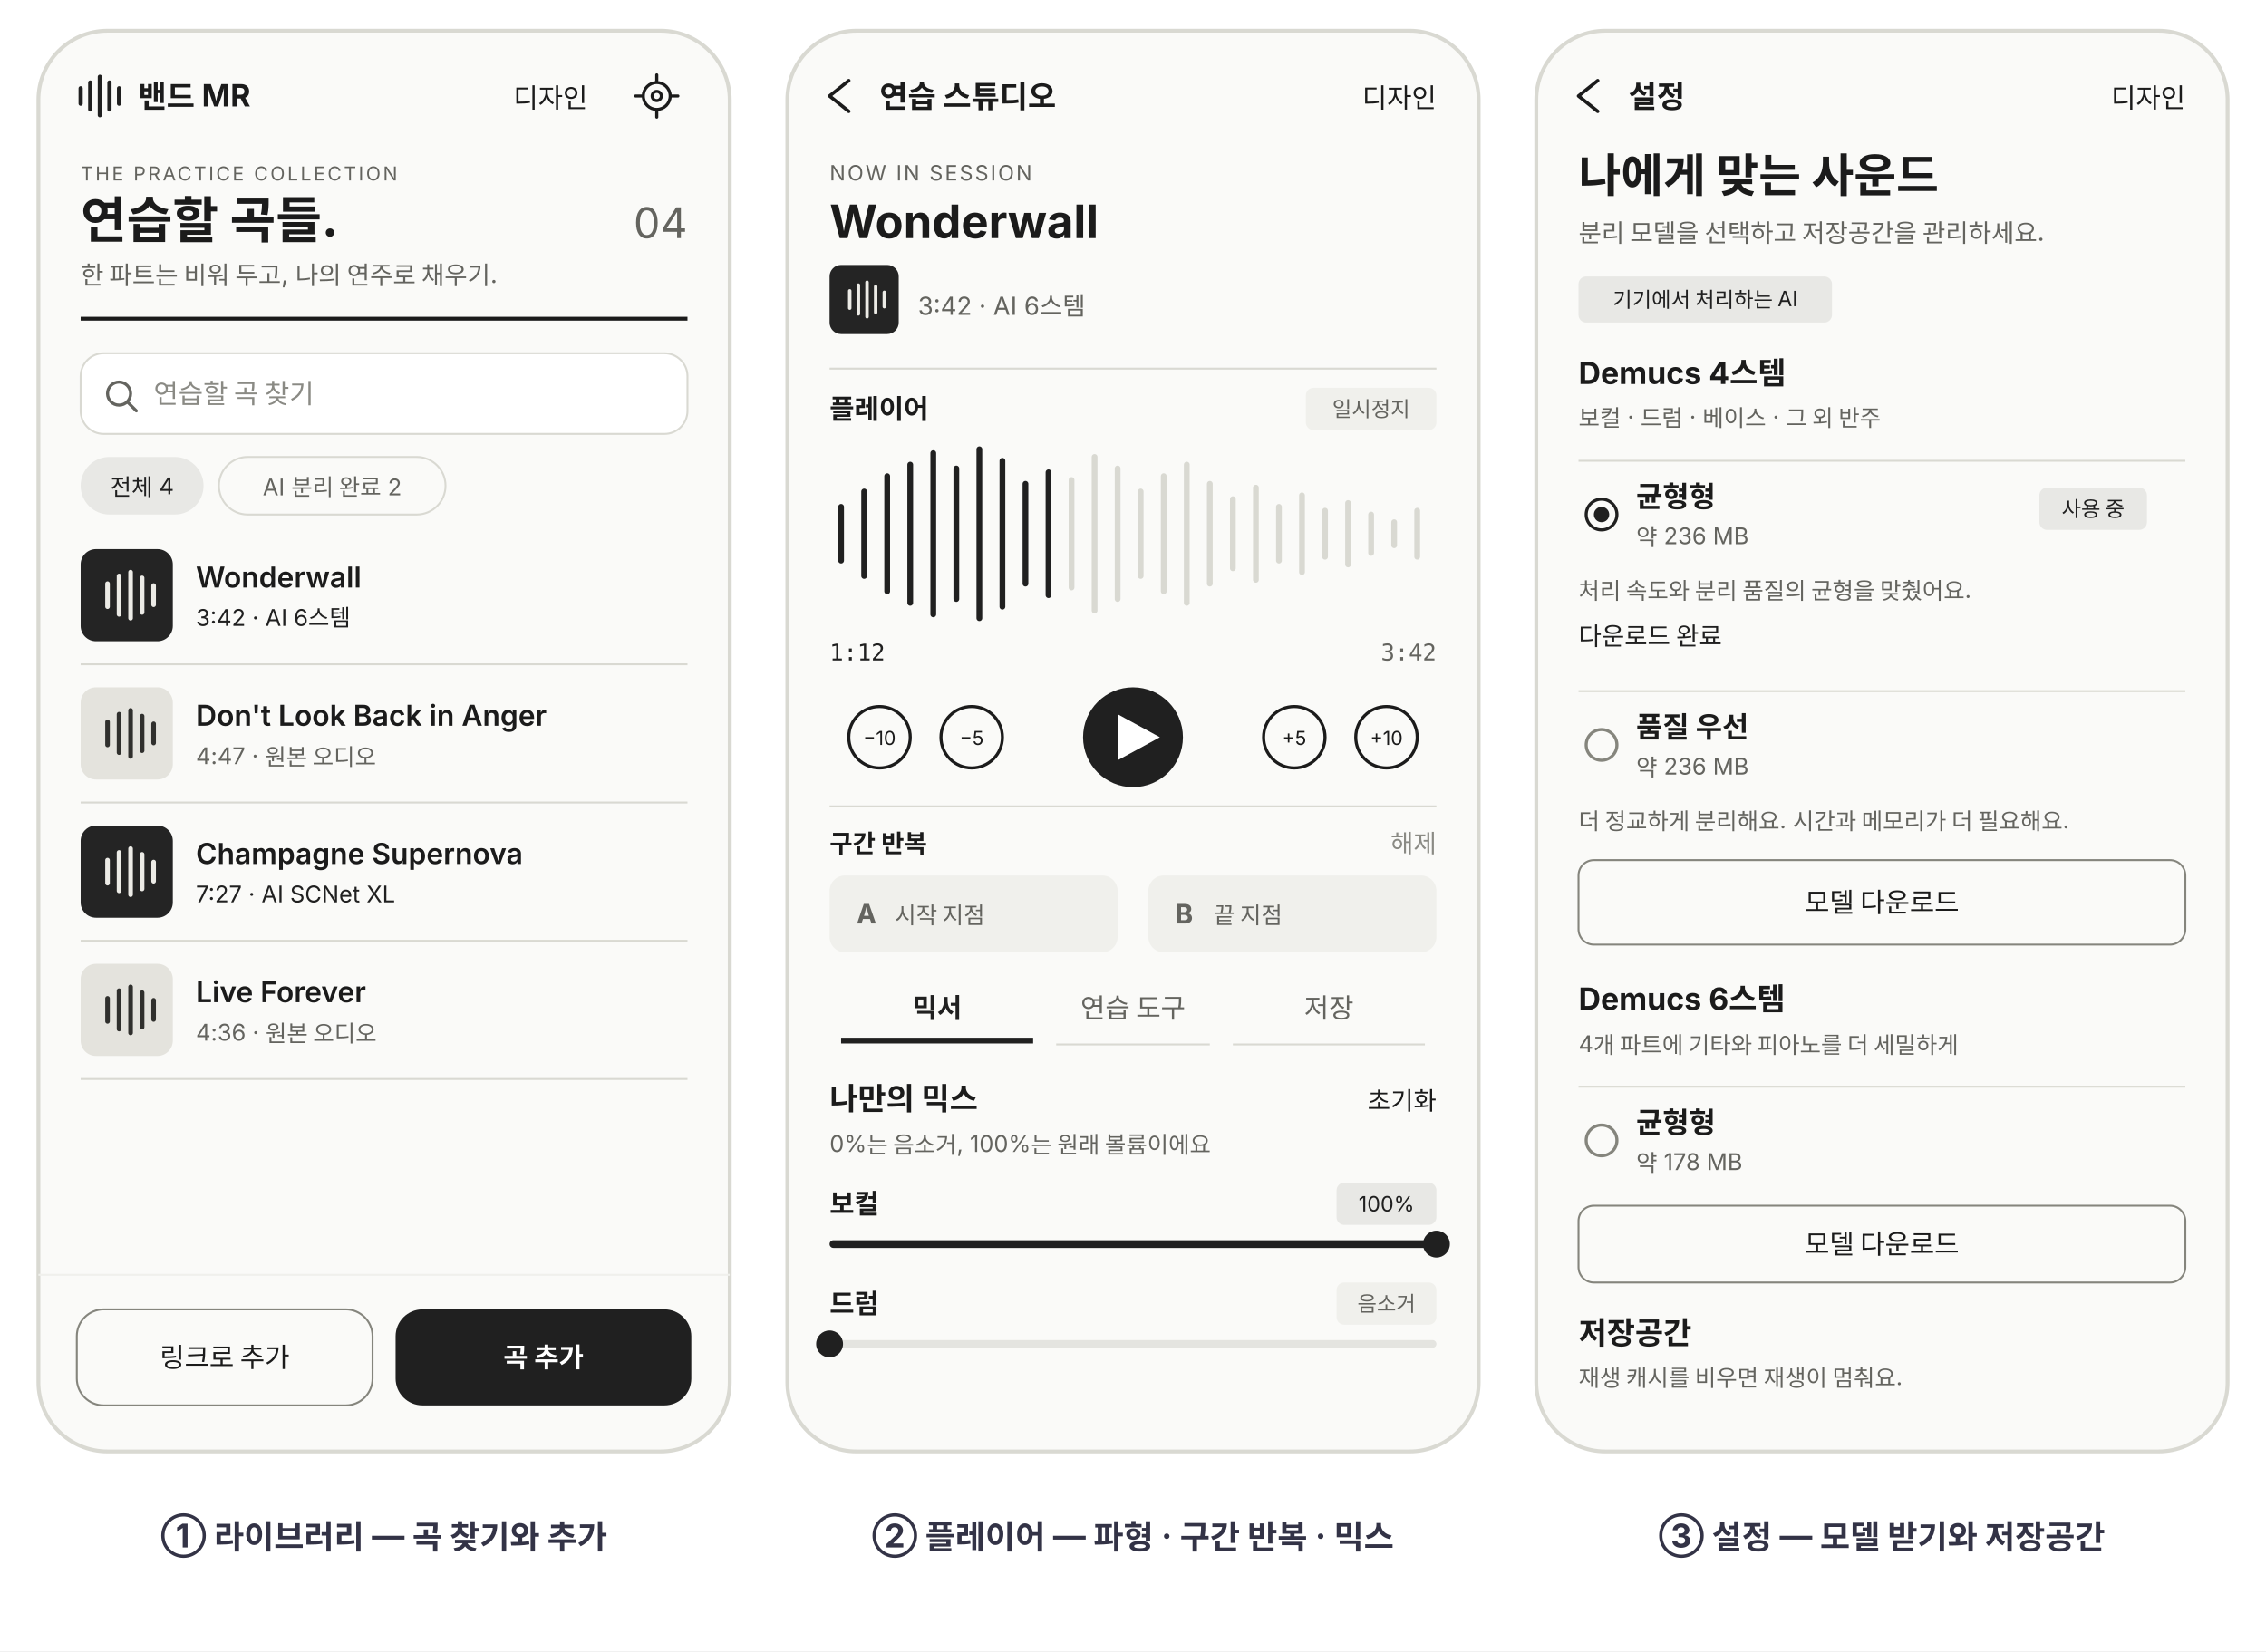
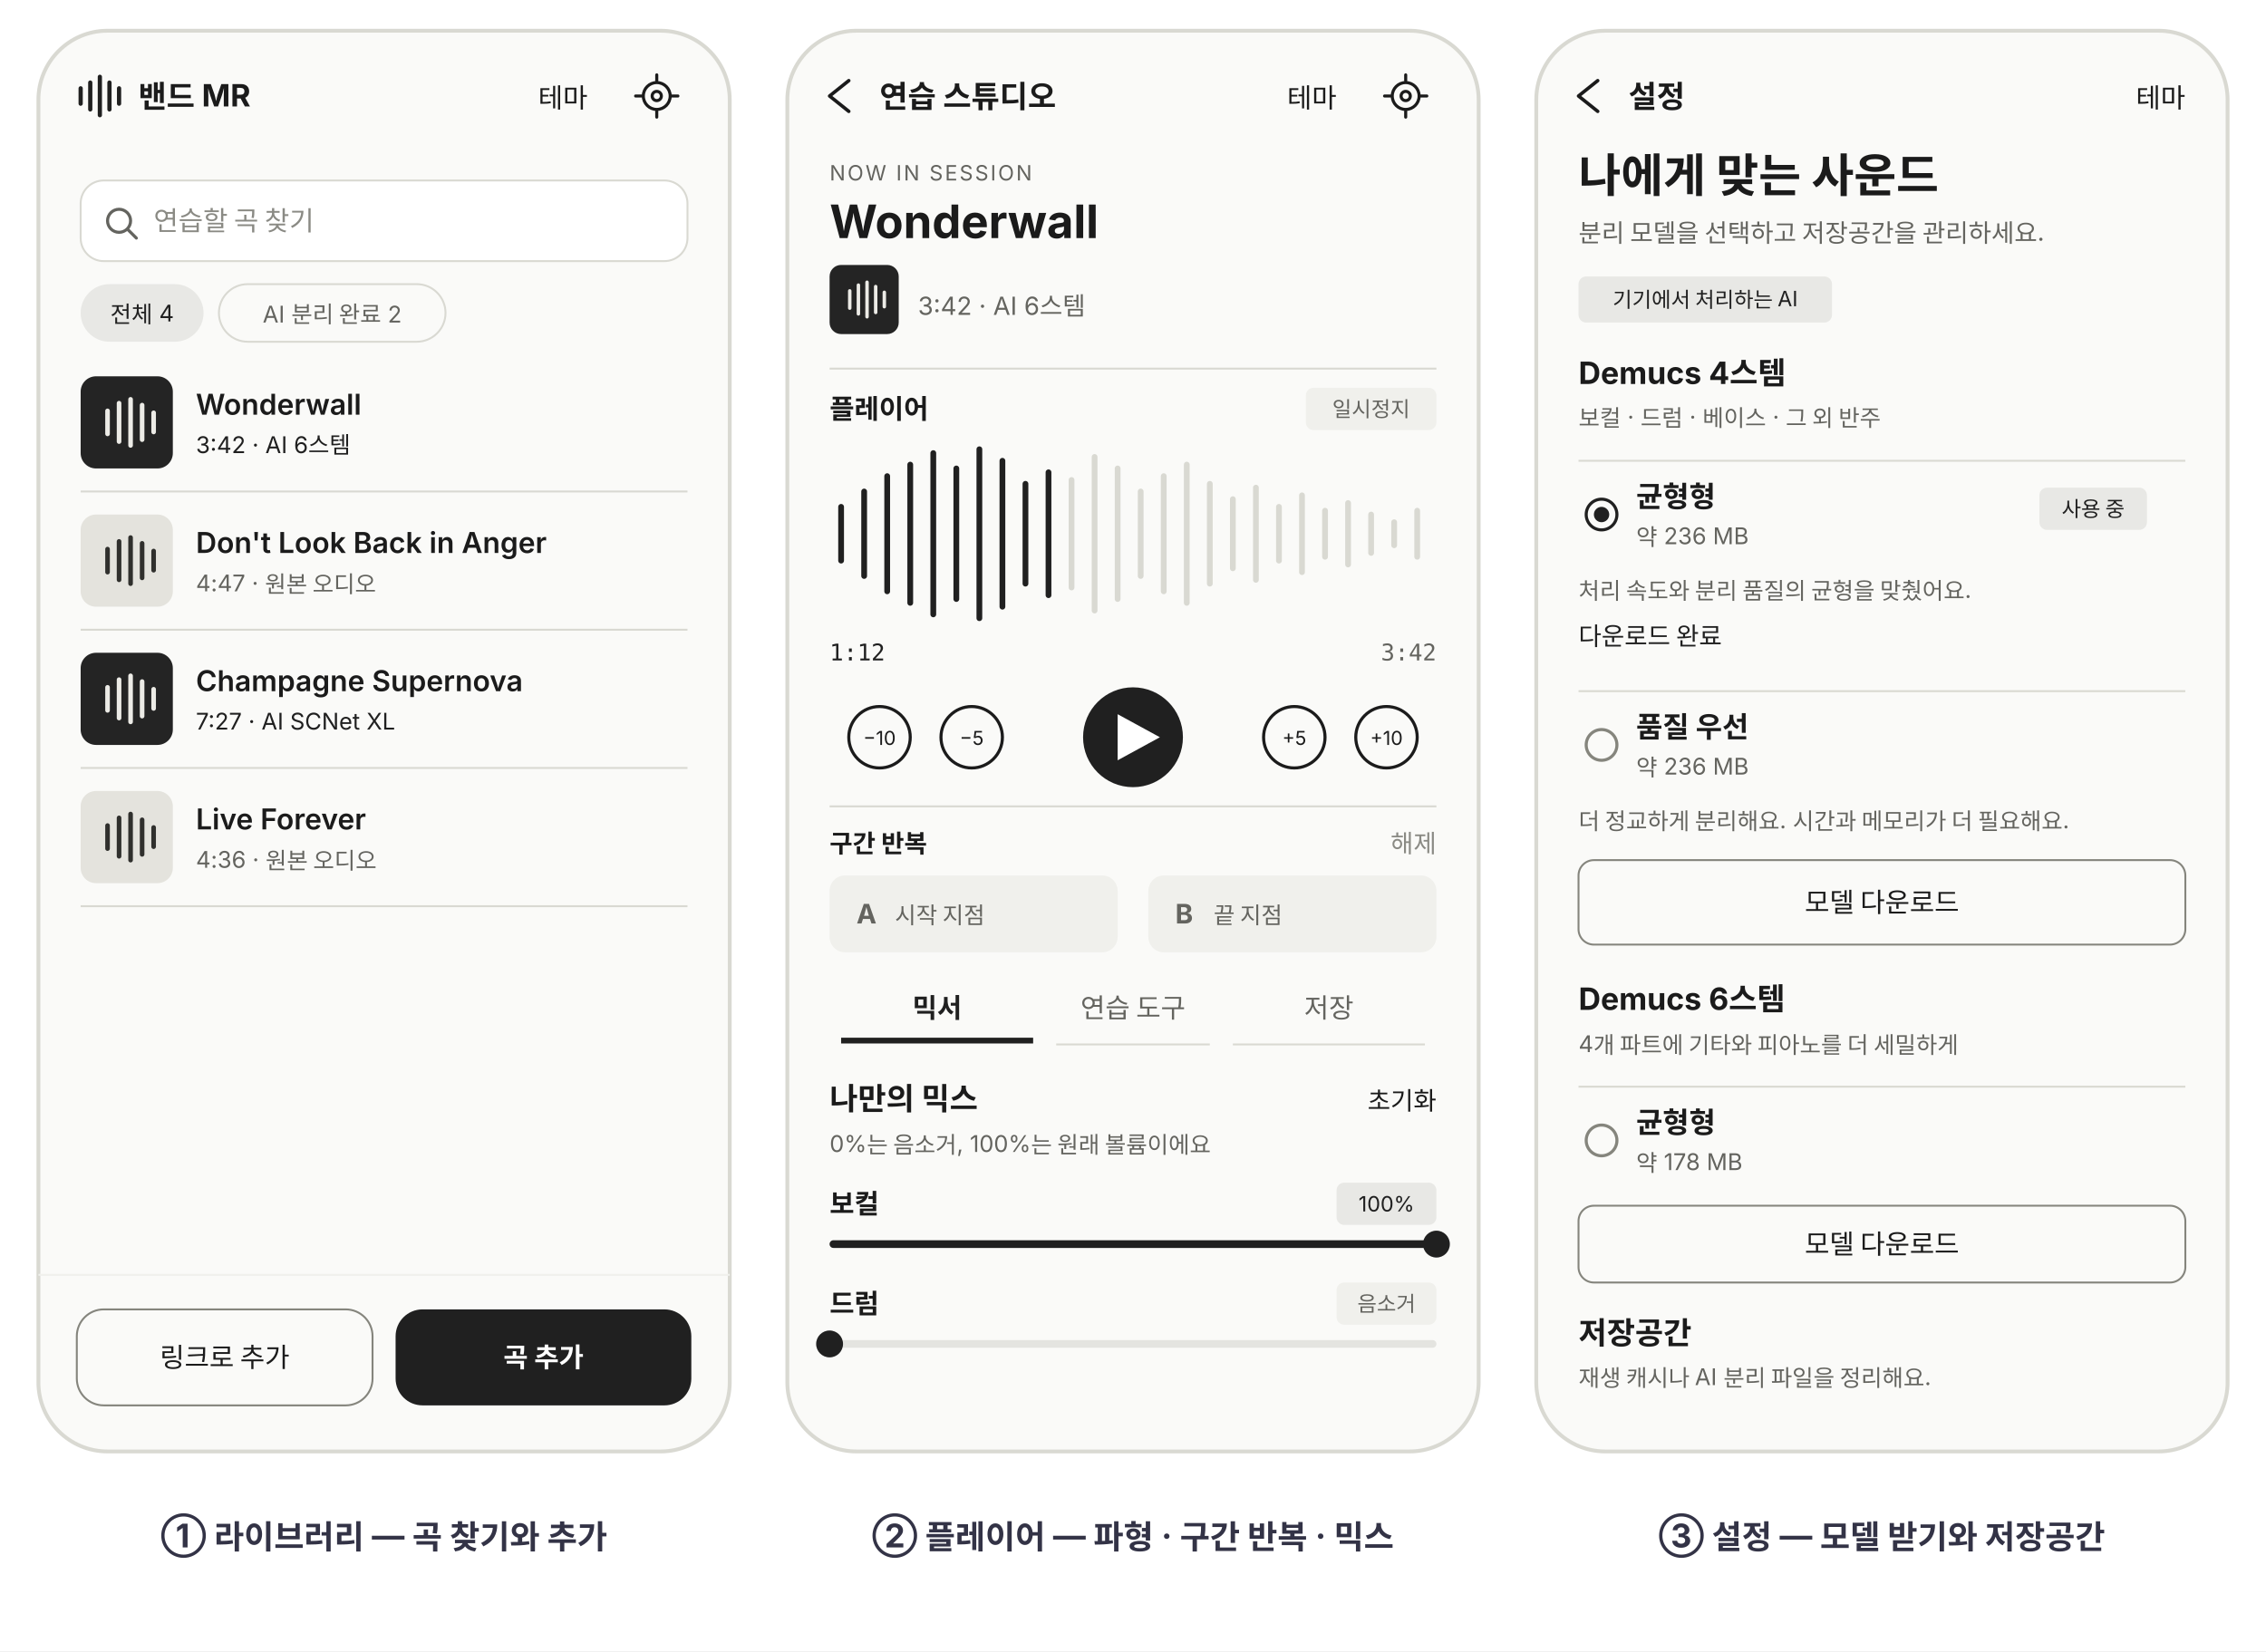
<svg xmlns="http://www.w3.org/2000/svg" width="1180" height="860" viewBox="0 0 1180 860">
  <rect width="1180" height="860" fill="#ffffff" />
  <defs>
    <g id="brand">
      <line x1="0" y1="8" x2="0" y2="16" stroke="#202020" stroke-width="2.2" stroke-linecap="round" />
      <line x1="5" y1="5" x2="5" y2="19" stroke="#202020" stroke-width="2.2" stroke-linecap="round" />
      <line x1="10" y1="2" x2="10" y2="22" stroke="#202020" stroke-width="2.2" stroke-linecap="round" />
      <line x1="15" y1="5" x2="15" y2="19" stroke="#202020" stroke-width="2.2" stroke-linecap="round" />
      <line x1="20" y1="8" x2="20" y2="16" stroke="#202020" stroke-width="2.2" stroke-linecap="round" />
    </g>
    <g id="gear">
      <circle cx="0" cy="0" r="7" fill="none" stroke="#1B1B1B" stroke-width="1.6" />
      <circle cx="0" cy="0" r="2.4" fill="none" stroke="#1B1B1B" stroke-width="1.6" />
      <line x1="0" y1="-11" x2="0" y2="-8" stroke="#1B1B1B" stroke-width="1.6" stroke-linecap="round" />
      <line x1="0" y1="8" x2="0" y2="11" stroke="#1B1B1B" stroke-width="1.6" stroke-linecap="round" />
      <line x1="-11" y1="0" x2="-8" y2="0" stroke="#1B1B1B" stroke-width="1.6" stroke-linecap="round" />
      <line x1="8" y1="0" x2="11" y2="0" stroke="#1B1B1B" stroke-width="1.6" stroke-linecap="round" />
    </g>
    <g id="back">
      <polyline points="10,0 0,8 10,16" fill="none" stroke="#1B1B1B" stroke-width="1.8" stroke-linejoin="round" stroke-linecap="round" />
    </g>
    <g id="art-dark">
      <rect width="48" height="48" rx="8" fill="#242424" />
      <line x1="14" y1="30" x2="14" y2="18" stroke="#ECEBE6" stroke-width="2.4" stroke-linecap="round" />
      <line x1="20" y1="34" x2="20" y2="14" stroke="#ECEBE6" stroke-width="2.4" stroke-linecap="round" />
      <line x1="26" y1="36" x2="26" y2="12" stroke="#ECEBE6" stroke-width="2.4" stroke-linecap="round" />
      <line x1="32" y1="33" x2="32" y2="15" stroke="#ECEBE6" stroke-width="2.4" stroke-linecap="round" />
      <line x1="38" y1="29" x2="38" y2="19" stroke="#ECEBE6" stroke-width="2.4" stroke-linecap="round" />
    </g>
    <g id="art-light">
      <rect width="48" height="48" rx="8" fill="#E4E3DD" />
      <line x1="14" y1="30" x2="14" y2="18" stroke="#30302D" stroke-width="2.4" stroke-linecap="round" />
      <line x1="20" y1="34" x2="20" y2="14" stroke="#30302D" stroke-width="2.4" stroke-linecap="round" />
      <line x1="26" y1="36" x2="26" y2="12" stroke="#30302D" stroke-width="2.4" stroke-linecap="round" />
      <line x1="32" y1="33" x2="32" y2="15" stroke="#30302D" stroke-width="2.4" stroke-linecap="round" />
      <line x1="38" y1="29" x2="38" y2="19" stroke="#30302D" stroke-width="2.4" stroke-linecap="round" />
    </g>
  </defs>
  <g transform="translate(20,16)" font-family="-apple-system,'Apple SD Gothic Neo','Noto Sans KR',sans-serif">
    <rect width="360" height="740" rx="36" fill="#FAFAF8" stroke="#D9D9D2" stroke-width="2" />
    <use href="#brand" x="22" y="22" />
    <text x="52" y="40" font-size="16" font-weight="650" fill="#1B1B1B">밴드 MR</text>
-     <text x="286" y="40" font-size="14" fill="#1B1B1B" text-anchor="end">디자인</text>
+     <text x="286" y="40" font-size="14" fill="#1B1B1B" text-anchor="end">테마</text>
    <use href="#gear" x="322" y="34" />
-     <text x="22" y="78" font-size="10" letter-spacing="1.2" fill="#64645F">THE PRACTICE COLLECTION</text>
-     <text x="22" y="108" font-size="26" font-weight="650" fill="#1B1B1B">연습할 곡들.</text>
-     <text x="338" y="108" font-size="22" fill="#64645F" text-anchor="end">04</text>
-     <text x="22" y="132" font-size="13" fill="#64645F">한 파트는 비워 두고, 나의 연주로 채우기.</text>
-     <line x1="22" y1="150" x2="338" y2="150" stroke="#1B1B1B" stroke-width="2" />
-     <rect x="22" y="168" width="316" height="42" rx="12" fill="#FFFFFF" stroke="#D9D9D2" />
-     <circle cx="42" cy="189" r="6" fill="none" stroke="#64645F" stroke-width="1.6" />
-     <line x1="46.5" y1="193.5" x2="51" y2="198" stroke="#64645F" stroke-width="1.6" stroke-linecap="round" />
-     <text x="60" y="194" font-size="14" fill="#8A8A84">연습할 곡 찾기</text>
-     <rect x="22" y="222" width="64" height="30" rx="15" fill="#E8E8E5" />
-     <text x="54" y="242" font-size="12" fill="#202020" text-anchor="middle">전체 4</text>
-     <rect x="94" y="222" width="118" height="30" rx="15" fill="#FAFAF8" stroke="#D9D9D2" />
-     <text x="153" y="242" font-size="12" fill="#64645F" text-anchor="middle">AI 분리 완료 2</text>
-     <use href="#art-dark" x="22" y="270" />
-     <text x="82" y="290" font-size="15" font-weight="600" fill="#1B1B1B">Wonderwall</text>
-     <text x="82" y="310" font-size="12" fill="#202020">3:42 · AI 6스템</text>
-     <line x1="22" y1="330" x2="338" y2="330" stroke="#D9D9D2" />
-     <use href="#art-light" x="22" y="342" />
-     <text x="82" y="362" font-size="15" font-weight="600" fill="#1B1B1B">Don't Look Back in Anger</text>
-     <text x="82" y="382" font-size="12" fill="#64645F">4:47 · 원본 오디오</text>
-     <line x1="22" y1="402" x2="338" y2="402" stroke="#D9D9D2" />
-     <use href="#art-dark" x="22" y="414" />
-     <text x="82" y="434" font-size="15" font-weight="600" fill="#1B1B1B">Champagne Supernova</text>
-     <text x="82" y="454" font-size="12" fill="#202020">7:27 · AI SCNet XL</text>
-     <line x1="22" y1="474" x2="338" y2="474" stroke="#D9D9D2" />
-     <use href="#art-light" x="22" y="486" />
-     <text x="82" y="506" font-size="15" font-weight="600" fill="#1B1B1B">Live Forever</text>
-     <text x="82" y="526" font-size="12" fill="#64645F">4:36 · 원본 오디오</text>
-     <line x1="22" y1="546" x2="338" y2="546" stroke="#D9D9D2" />
+     <rect x="22" y="78" width="316" height="42" rx="12" fill="#FFFFFF" stroke="#D9D9D2" />
+     <circle cx="42" cy="99" r="6" fill="none" stroke="#64645F" stroke-width="1.6" />
+     <line x1="46.5" y1="103.5" x2="51" y2="108" stroke="#64645F" stroke-width="1.6" stroke-linecap="round" />
+     <text x="60" y="104" font-size="14" fill="#8A8A84">연습할 곡 찾기</text>
+     <rect x="22" y="132" width="64" height="30" rx="15" fill="#E8E8E5" />
+     <text x="54" y="152" font-size="12" fill="#202020" text-anchor="middle">전체 4</text>
+     <rect x="94" y="132" width="118" height="30" rx="15" fill="#FAFAF8" stroke="#D9D9D2" />
+     <text x="153" y="152" font-size="12" fill="#64645F" text-anchor="middle">AI 분리 완료 2</text>
+     <use href="#art-dark" x="22" y="180" />
+     <text x="82" y="200" font-size="15" font-weight="600" fill="#1B1B1B">Wonderwall</text>
+     <text x="82" y="220" font-size="12" fill="#202020">3:42 · AI 6스템</text>
+     <line x1="22" y1="240" x2="338" y2="240" stroke="#D9D9D2" />
+     <use href="#art-light" x="22" y="252" />
+     <text x="82" y="272" font-size="15" font-weight="600" fill="#1B1B1B">Don't Look Back in Anger</text>
+     <text x="82" y="292" font-size="12" fill="#64645F">4:47 · 원본 오디오</text>
+     <line x1="22" y1="312" x2="338" y2="312" stroke="#D9D9D2" />
+     <use href="#art-dark" x="22" y="324" />
+     <text x="82" y="344" font-size="15" font-weight="600" fill="#1B1B1B">Champagne Supernova</text>
+     <text x="82" y="364" font-size="12" fill="#202020">7:27 · AI SCNet XL</text>
+     <line x1="22" y1="384" x2="338" y2="384" stroke="#D9D9D2" />
+     <use href="#art-light" x="22" y="396" />
+     <text x="82" y="416" font-size="15" font-weight="600" fill="#1B1B1B">Live Forever</text>
+     <text x="82" y="436" font-size="12" fill="#64645F">4:36 · 원본 오디오</text>
+     <line x1="22" y1="456" x2="338" y2="456" stroke="#D9D9D2" />
    <line x1="0" y1="648" x2="360" y2="648" stroke="#F0F0EC" />
    <rect x="20" y="666" width="154" height="50" rx="14" fill="#FAFAF8" stroke="#85857D" />
    <text x="97" y="696" font-size="14" fill="#1B1B1B" text-anchor="middle">링크로 추가</text>
    <rect x="186" y="666" width="154" height="50" rx="14" fill="#202020" />
    <text x="263" y="696" font-size="14" font-weight="650" fill="#FFFFFF" text-anchor="middle">곡 추가</text>
    <text x="180" y="790" font-size="17" font-weight="650" fill="#333346" text-anchor="middle">① 라이브러리 — 곡 찾기와 추가</text>
  </g>
  <g transform="translate(410,16)" font-family="-apple-system,'Apple SD Gothic Neo','Noto Sans KR',sans-serif">
    <rect width="360" height="740" rx="36" fill="#FAFAF8" stroke="#D9D9D2" stroke-width="2" />
    <use href="#back" x="22" y="26" />
    <text x="48" y="40" font-size="16" font-weight="650" fill="#1B1B1B">연습 스튜디오</text>
-     <text x="338" y="40" font-size="14" fill="#1B1B1B" text-anchor="end">디자인</text>
+     <text x="286" y="40" font-size="14" fill="#1B1B1B" text-anchor="end">테마</text>
+     <use href="#gear" x="322" y="34" />
    <text x="22" y="78" font-size="11" letter-spacing="1" fill="#64645F">NOW IN SESSION</text>
    <text x="22" y="108" font-size="24" font-weight="650" fill="#1B1B1B">Wonderwall</text>
    <use href="#art-dark" transform="translate(22,122) scale(0.75)" />
    <text x="68" y="148" font-size="13" fill="#64645F">3:42 · AI 6스템</text>
    <line x1="22" y1="176" x2="338" y2="176" stroke="#D9D9D2" />
    <text x="22" y="202" font-size="14" font-weight="650" fill="#1B1B1B">플레이어</text>
    <rect x="270" y="186" width="68" height="22" rx="4" fill="#F0F0EC" />
    <text x="304" y="201" font-size="11" fill="#64645F" text-anchor="middle">일시정지</text>
    <g stroke="#202020" stroke-width="3" stroke-linecap="round">
      <line x1="28" y1="248" x2="28" y2="276" />
      <line x1="40" y1="240" x2="40" y2="284" />
      <line x1="52" y1="232" x2="52" y2="292" />
      <line x1="64" y1="226" x2="64" y2="298" />
      <line x1="76" y1="220" x2="76" y2="304" />
      <line x1="88" y1="228" x2="88" y2="296" />
      <line x1="100" y1="218" x2="100" y2="306" />
      <line x1="112" y1="224" x2="112" y2="300" />
      <line x1="124" y1="236" x2="124" y2="288" />
      <line x1="136" y1="230" x2="136" y2="294" />
    </g>
    <g stroke="#D9D9D2" stroke-width="3" stroke-linecap="round">
      <line x1="148" y1="234" x2="148" y2="290" />
      <line x1="160" y1="222" x2="160" y2="302" />
      <line x1="172" y1="228" x2="172" y2="296" />
      <line x1="184" y1="240" x2="184" y2="284" />
      <line x1="196" y1="232" x2="196" y2="292" />
      <line x1="208" y1="226" x2="208" y2="298" />
      <line x1="220" y1="236" x2="220" y2="288" />
      <line x1="232" y1="244" x2="232" y2="280" />
      <line x1="244" y1="238" x2="244" y2="286" />
      <line x1="256" y1="248" x2="256" y2="276" />
      <line x1="268" y1="242" x2="268" y2="282" />
      <line x1="280" y1="250" x2="280" y2="274" />
      <line x1="292" y1="246" x2="292" y2="278" />
      <line x1="304" y1="252" x2="304" y2="272" />
      <line x1="316" y1="256" x2="316" y2="268" />
      <line x1="328" y1="250" x2="328" y2="274" />
    </g>
    <text x="22" y="328" font-size="12" font-family="ui-monospace,monospace" fill="#202020">1:12</text>
    <text x="338" y="328" font-size="12" font-family="ui-monospace,monospace" fill="#64645F" text-anchor="end">3:42</text>
    <g fill="none" stroke="#1B1B1B" stroke-width="1.6">
      <circle cx="48" cy="368" r="16" />
      <circle cx="96" cy="368" r="16" />
      <circle cx="264" cy="368" r="16" />
      <circle cx="312" cy="368" r="16" />
    </g>
    <text x="48" y="372" font-size="10" fill="#1B1B1B" text-anchor="middle">−10</text>
    <text x="96" y="372" font-size="10" fill="#1B1B1B" text-anchor="middle">−5</text>
    <circle cx="180" cy="368" r="26" fill="#202020" />
    <polygon points="172,356 172,380 194,368" fill="#FFFFFF" />
    <text x="264" y="372" font-size="10" fill="#1B1B1B" text-anchor="middle">+5</text>
    <text x="312" y="372" font-size="10" fill="#1B1B1B" text-anchor="middle">+10</text>
    <line x1="22" y1="404" x2="338" y2="404" stroke="#D9D9D2" />
    <text x="22" y="428" font-size="13" font-weight="650" fill="#1B1B1B">구간 반복</text>
    <text x="338" y="428" font-size="13" fill="#8A8A84" text-anchor="end">해제</text>
    <rect x="22" y="440" width="150" height="40" rx="8" fill="#F0F0EC" />
    <text x="36" y="465" font-size="14" font-weight="650" fill="#64645F">A</text>
    <text x="56" y="465" font-size="12" fill="#64645F">시작 지점</text>
    <rect x="188" y="440" width="150" height="40" rx="8" fill="#F0F0EC" />
    <text x="202" y="465" font-size="14" font-weight="650" fill="#64645F">B</text>
    <text x="222" y="465" font-size="12" fill="#64645F">끝 지점</text>
    <text x="78" y="514" font-size="14" font-weight="650" fill="#202020" text-anchor="middle">믹서</text>
    <line x1="28" y1="526" x2="128" y2="526" stroke="#202020" stroke-width="3" />
    <text x="180" y="514" font-size="14" fill="#64645F" text-anchor="middle">연습 도구</text>
    <line x1="140" y1="528" x2="220" y2="528" stroke="#D9D9D2" />
    <text x="282" y="514" font-size="14" fill="#64645F" text-anchor="middle">저장</text>
    <line x1="232" y1="528" x2="332" y2="528" stroke="#D9D9D2" />
    <text x="22" y="562" font-size="16" font-weight="650" fill="#1B1B1B">나만의 믹스</text>
    <text x="338" y="562" font-size="13" fill="#1B1B1B" text-anchor="end">초기화</text>
    <text x="22" y="584" font-size="12" fill="#64645F">0%는 음소거, 100%는 원래 볼륨이에요</text>
    <text x="22" y="616" font-size="14" font-weight="600" fill="#1B1B1B">보컬</text>
    <rect x="286" y="600" width="52" height="22" rx="4" fill="#E8E8E5" />
    <text x="312" y="615" font-size="11" fill="#202020" text-anchor="middle">100%</text>
    <rect x="22" y="630" width="316" height="4" rx="2" fill="#E4E4E0" />
    <rect x="22" y="630" width="316" height="4" rx="2" fill="#202020" />
    <circle cx="338" cy="632" r="7" fill="#202020" />
    <text x="22" y="668" font-size="14" font-weight="600" fill="#1B1B1B">드럼</text>
    <rect x="286" y="652" width="52" height="22" rx="4" fill="#F0F0EC" />
    <text x="312" y="667" font-size="11" fill="#64645F" text-anchor="middle">음소거</text>
    <rect x="22" y="682" width="316" height="4" rx="2" fill="#E4E4E0" />
    <circle cx="22" cy="684" r="7" fill="#202020" />
    <text x="180" y="790" font-size="17" font-weight="650" fill="#333346" text-anchor="middle">② 플레이어 — 파형 · 구간 반복 · 믹스</text>
  </g>
  <g transform="translate(800,16)" font-family="-apple-system,'Apple SD Gothic Neo','Noto Sans KR',sans-serif">
    <rect width="360" height="740" rx="36" fill="#FAFAF8" stroke="#D9D9D2" stroke-width="2" />
    <use href="#back" x="22" y="26" />
    <text x="48" y="40" font-size="16" font-weight="650" fill="#1B1B1B">설정</text>
-     <text x="338" y="40" font-size="14" fill="#1B1B1B" text-anchor="end">디자인</text>
+     <text x="338" y="40" font-size="14" fill="#1B1B1B" text-anchor="end">테마</text>
    <text x="22" y="84" font-size="24" font-weight="650" fill="#1B1B1B">나에게 맞는 사운드</text>
    <text x="22" y="110" font-size="13" fill="#64645F">분리 모델을 선택하고 저장공간을 관리하세요.</text>
    <rect x="22" y="128" width="132" height="24" rx="4" fill="#E8E8E5" />
    <text x="88" y="144" font-size="11" fill="#202020" text-anchor="middle">기기에서 처리하는 AI</text>
    <text x="22" y="184" font-size="16" font-weight="650" fill="#1B1B1B">Demucs 4스템</text>
    <text x="22" y="206" font-size="12" fill="#64645F">보컬 · 드럼 · 베이스 · 그 외 반주</text>
    <line x1="22" y1="224" x2="338" y2="224" stroke="#D9D9D2" />
    <circle cx="34" cy="252" r="8" fill="none" stroke="#202020" stroke-width="1.6" />
    <circle cx="34" cy="252" r="4" fill="#202020" />
    <text x="52" y="248" font-size="15" font-weight="650" fill="#1B1B1B">균형형</text>
    <text x="52" y="268" font-size="12" fill="#64645F">약 236 MB</text>
    <rect x="262" y="238" width="56" height="22" rx="4" fill="#E8E8E5" />
    <text x="290" y="253" font-size="11" fill="#202020" text-anchor="middle">사용 중</text>
    <text x="22" y="296" font-size="12" fill="#64645F">처리 속도와 분리 품질의 균형을 맞췄어요.</text>
    <text x="22" y="320" font-size="13" fill="#202020">다운로드 완료</text>
    <line x1="22" y1="344" x2="338" y2="344" stroke="#D9D9D2" />
    <circle cx="34" cy="372" r="8" fill="none" stroke="#85857D" stroke-width="1.6" />
    <text x="52" y="368" font-size="15" font-weight="650" fill="#1B1B1B">품질 우선</text>
    <text x="52" y="388" font-size="12" fill="#64645F">약 236 MB</text>
    <text x="22" y="416" font-size="12" fill="#64645F">더 정교하게 분리해요. 시간과 메모리가 더 필요해요.</text>
    <rect x="22" y="432" width="316" height="44" rx="8" fill="#FAFAF8" stroke="#85857D" />
    <text x="180" y="459" font-size="14" fill="#1B1B1B" text-anchor="middle">모델 다운로드</text>
    <text x="22" y="510" font-size="16" font-weight="650" fill="#1B1B1B">Demucs 6스템</text>
    <text x="22" y="532" font-size="12" fill="#64645F">4개 파트에 기타와 피아노를 더 세밀하게</text>
    <line x1="22" y1="550" x2="338" y2="550" stroke="#D9D9D2" />
    <circle cx="34" cy="578" r="8" fill="none" stroke="#85857D" stroke-width="1.6" />
    <text x="52" y="574" font-size="15" font-weight="650" fill="#1B1B1B">균형형</text>
    <text x="52" y="594" font-size="12" fill="#64645F">약 178 MB</text>
    <rect x="22" y="612" width="316" height="40" rx="8" fill="#FAFAF8" stroke="#85857D" />
    <text x="180" y="637" font-size="14" fill="#1B1B1B" text-anchor="middle">모델 다운로드</text>
    <text x="22" y="684" font-size="16" font-weight="650" fill="#1B1B1B">저장공간</text>
-     <text x="22" y="706" font-size="12" fill="#64645F">재생 캐시를 비우면 재생이 멈춰요.</text>
+     <text x="22" y="706" font-size="12" fill="#64645F">재생 캐시나 AI 분리 파일을 정리해요.</text>
    <text x="180" y="790" font-size="17" font-weight="650" fill="#333346" text-anchor="middle">③ 설정 — 모델 받기와 저장공간</text>
  </g>
</svg>
